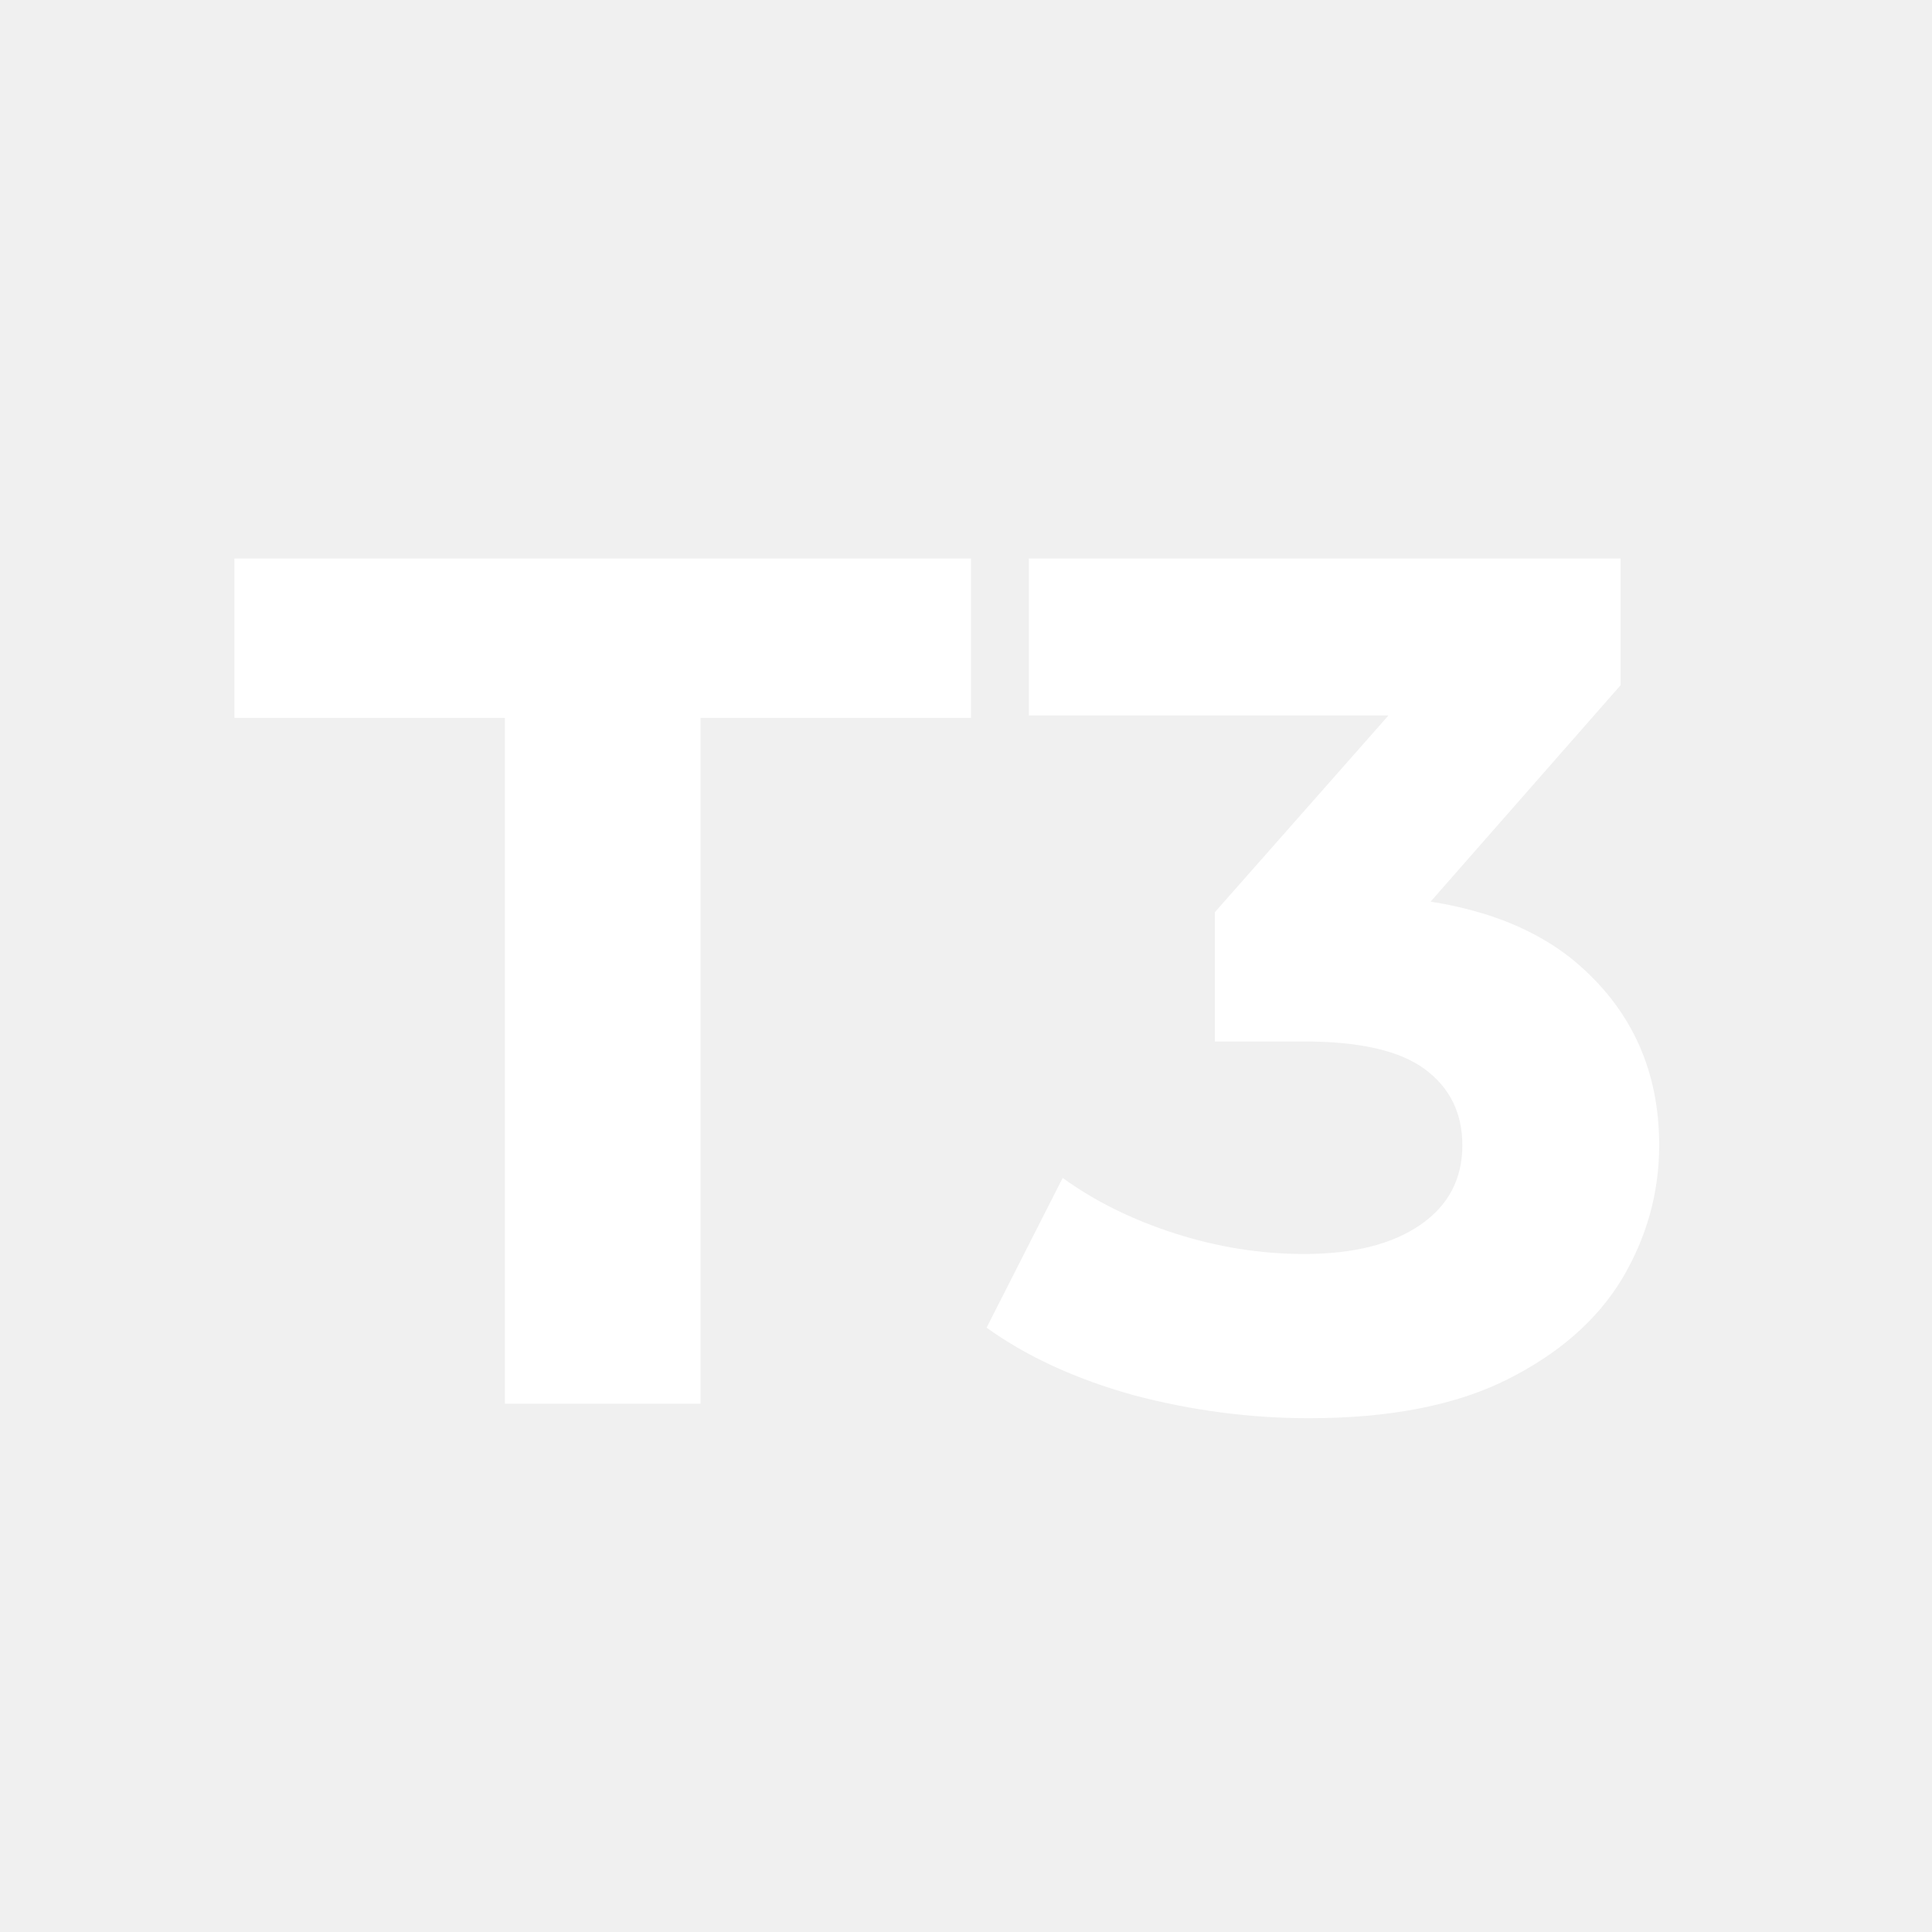
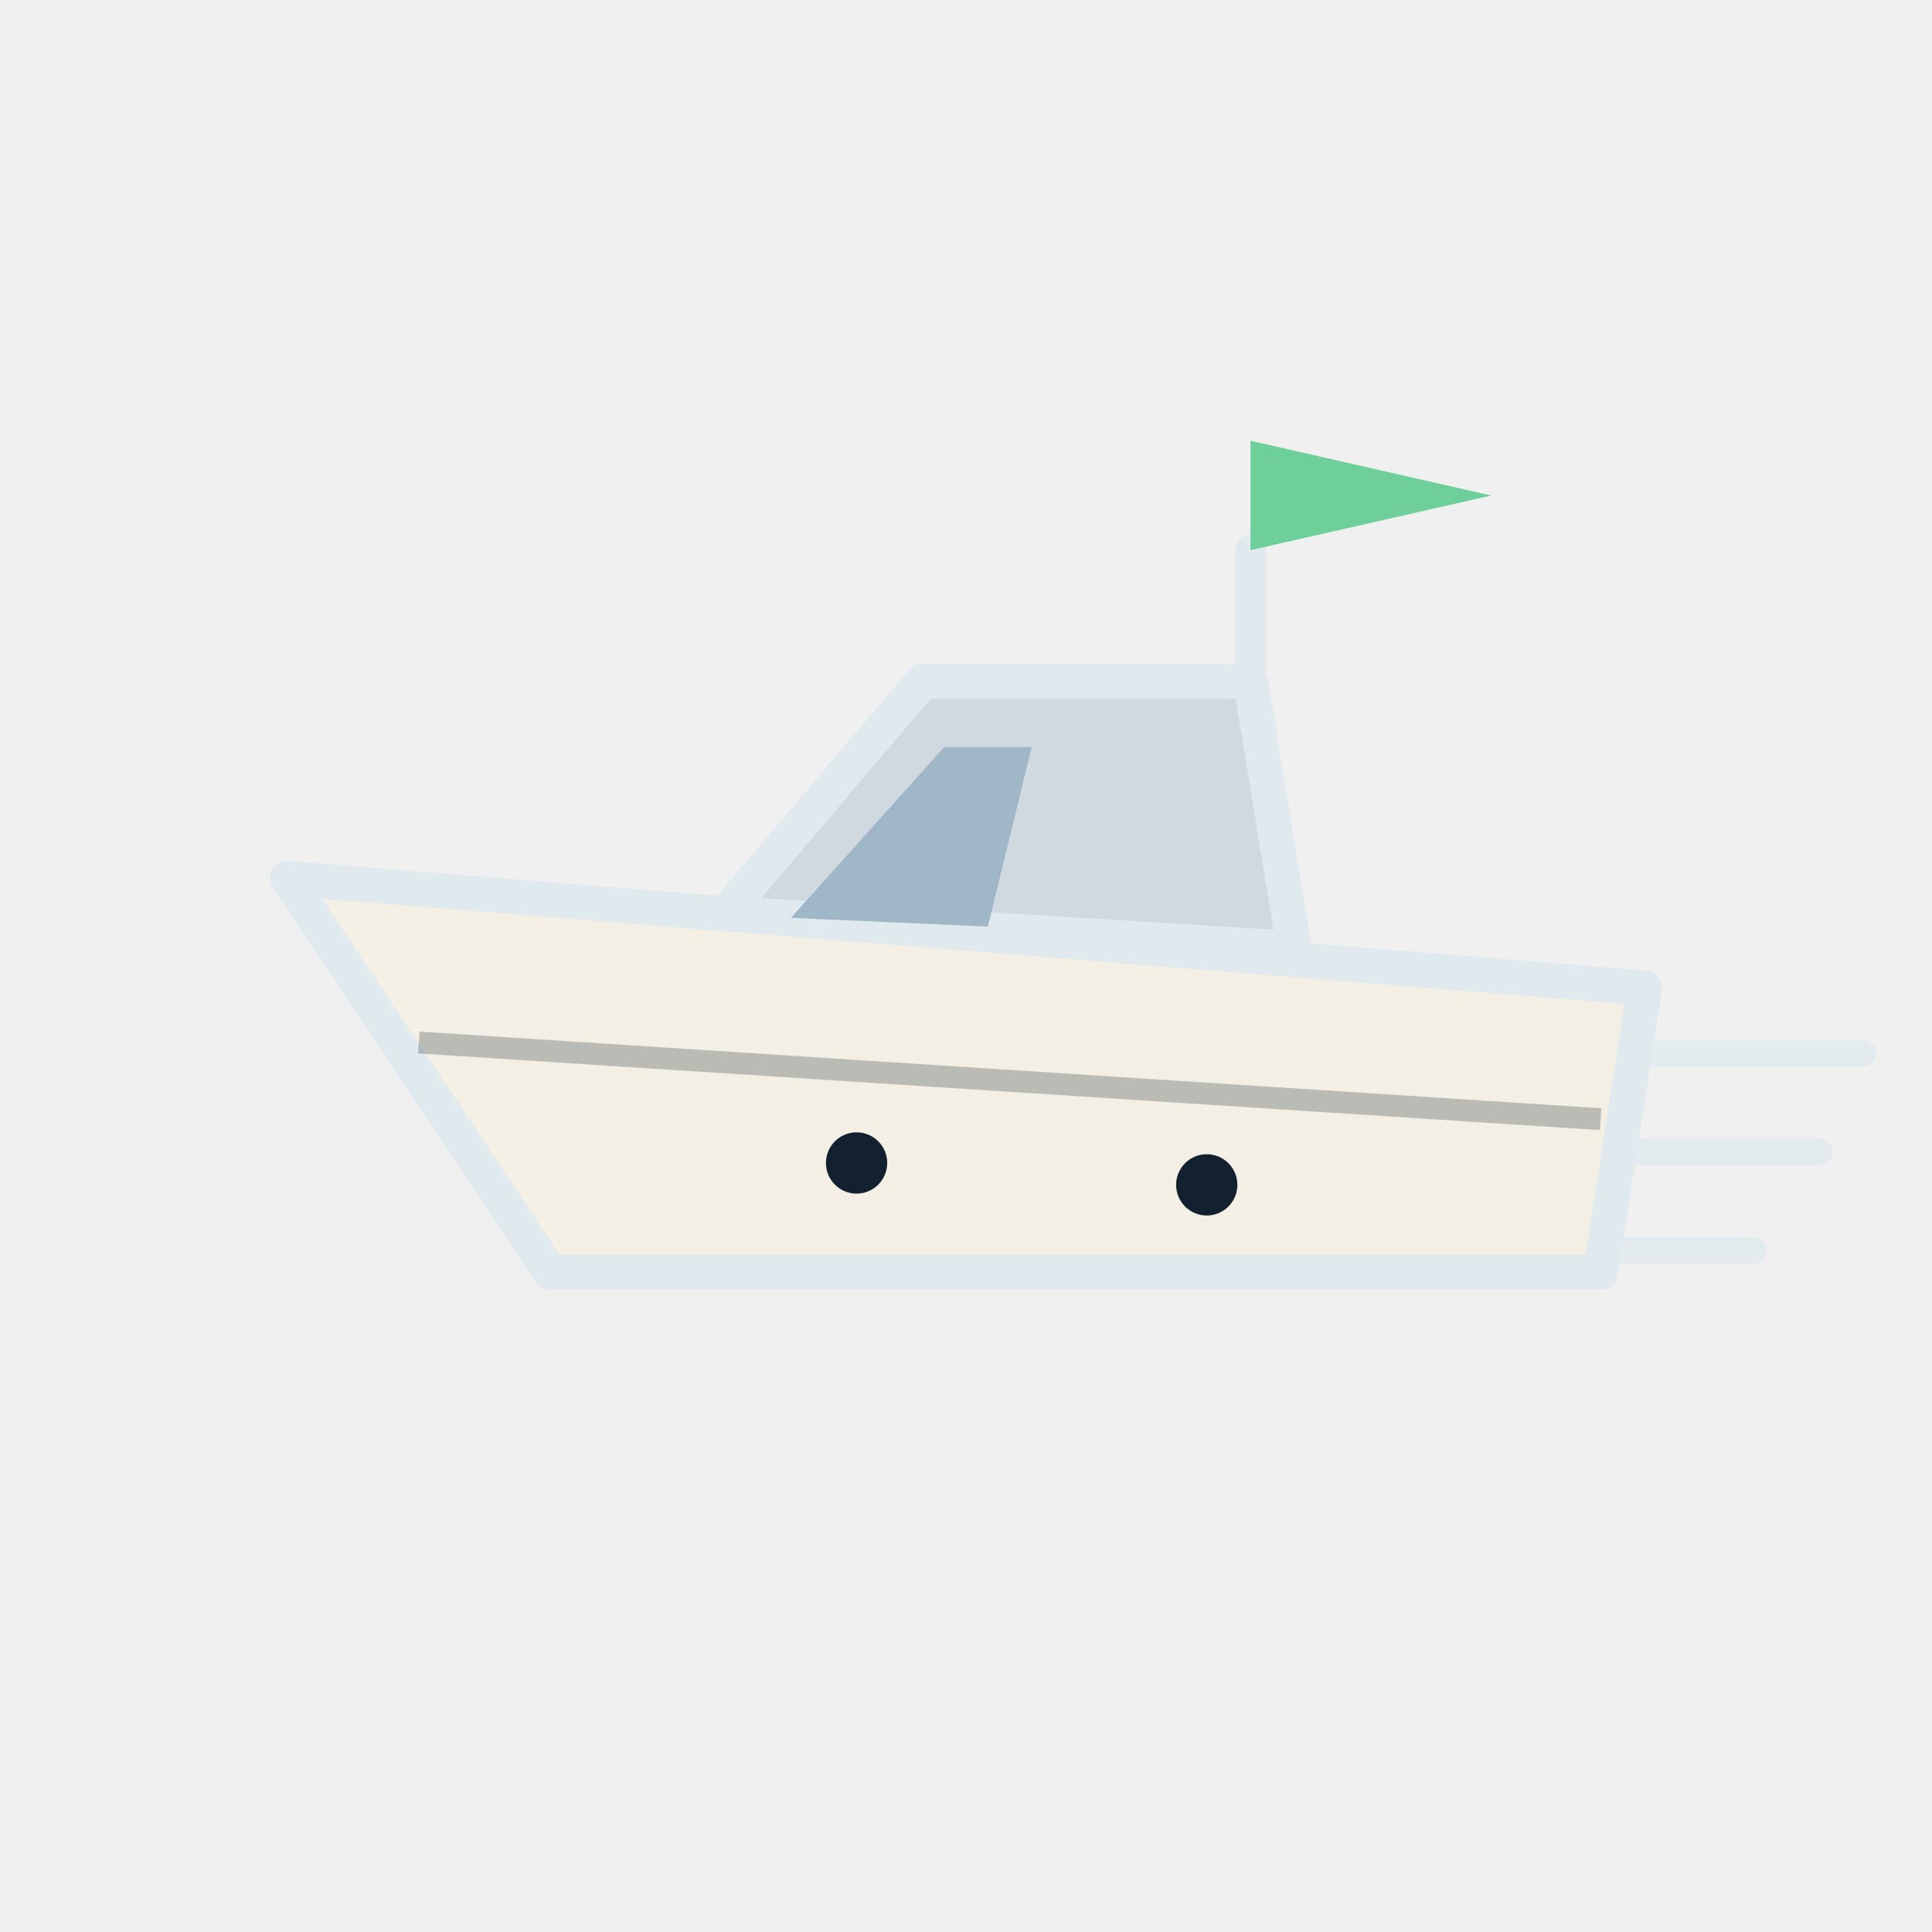
<svg xmlns="http://www.w3.org/2000/svg" width="128" height="128" viewBox="0 0 128 128" fill="none">
-   <path d="M33.451 93V47.56H15.531V37H64.331V47.56H46.411V93H33.451ZM86.725 93.96C82.832 93.96 78.965 93.453 75.125 92.44C71.285 91.373 68.032 89.88 65.365 87.96L70.405 78.04C72.539 79.587 75.019 80.813 77.845 81.72C80.672 82.627 83.525 83.08 86.405 83.08C89.659 83.08 92.219 82.44 94.085 81.16C95.952 79.88 96.885 78.12 96.885 75.88C96.885 73.747 96.059 72.067 94.405 70.84C92.752 69.613 90.085 69 86.405 69H80.485V60.44L96.085 42.76L97.525 47.4H68.165V37H107.365V45.4L91.845 63.08L85.285 59.32H89.045C95.925 59.32 101.125 60.867 104.645 63.96C108.165 67.053 109.925 71.027 109.925 75.88C109.925 79.027 109.099 81.987 107.445 84.76C105.792 87.48 103.259 89.693 99.845 91.4C96.432 93.107 92.059 93.96 86.725 93.96Z" fill="white" />
+   <path d="M106.05 69.8h17.4M107.5 76.32h13.05M106.05 82.85h10.15" fill="none" stroke="#DFE9EE" stroke-width="1.74" stroke-linejoin="round" stroke-opacity="0.7" stroke-linecap="round" />
+   <path d="M19.05 58.2L108.95 65.45L106.05 84.3L36.45 84.3Z" fill="#F4EFE4" stroke="#DFE9EE" stroke-width="2.32" stroke-linejoin="round" />
+   <path d="M48.05 60.52L61.1 45.15L82.85 45.15L85.75 62.84Z" fill="#CFD9DF" stroke="#DFE9EE" stroke-width="2.32" stroke-linejoin="round" />
+   <path d="M52.4 60.81L62.55 49.5L68.35 49.5L65.45 61.39Z" fill="#9FB7C6" />
+   <path d="M27.75 69.07L106.05 74.15" fill="none" stroke="#12202F" stroke-width="1.45" stroke-linejoin="round" stroke-opacity="0.25" />
+   <path d="M54.72 77.05A2.03 2.03 0 1 0 58.78 77.05A2.03 2.03 0 1 0 54.72 77.05Z" fill="#12202F" />
+   <path d="M77.92 78.5A2.03 2.03 0 1 0 81.98 78.5A2.03 2.03 0 1 0 77.92 78.5Z" fill="#12202F" />
+   <path d="M82.85 45.15v-8.7" fill="none" stroke="#DFE9EE" stroke-width="2.03" stroke-linejoin="round" stroke-linecap="round" />
+   <path d="M82.85 29.2L98.8 32.83L82.85 36.45Z" fill="#6FCF9A" />
</svg>
